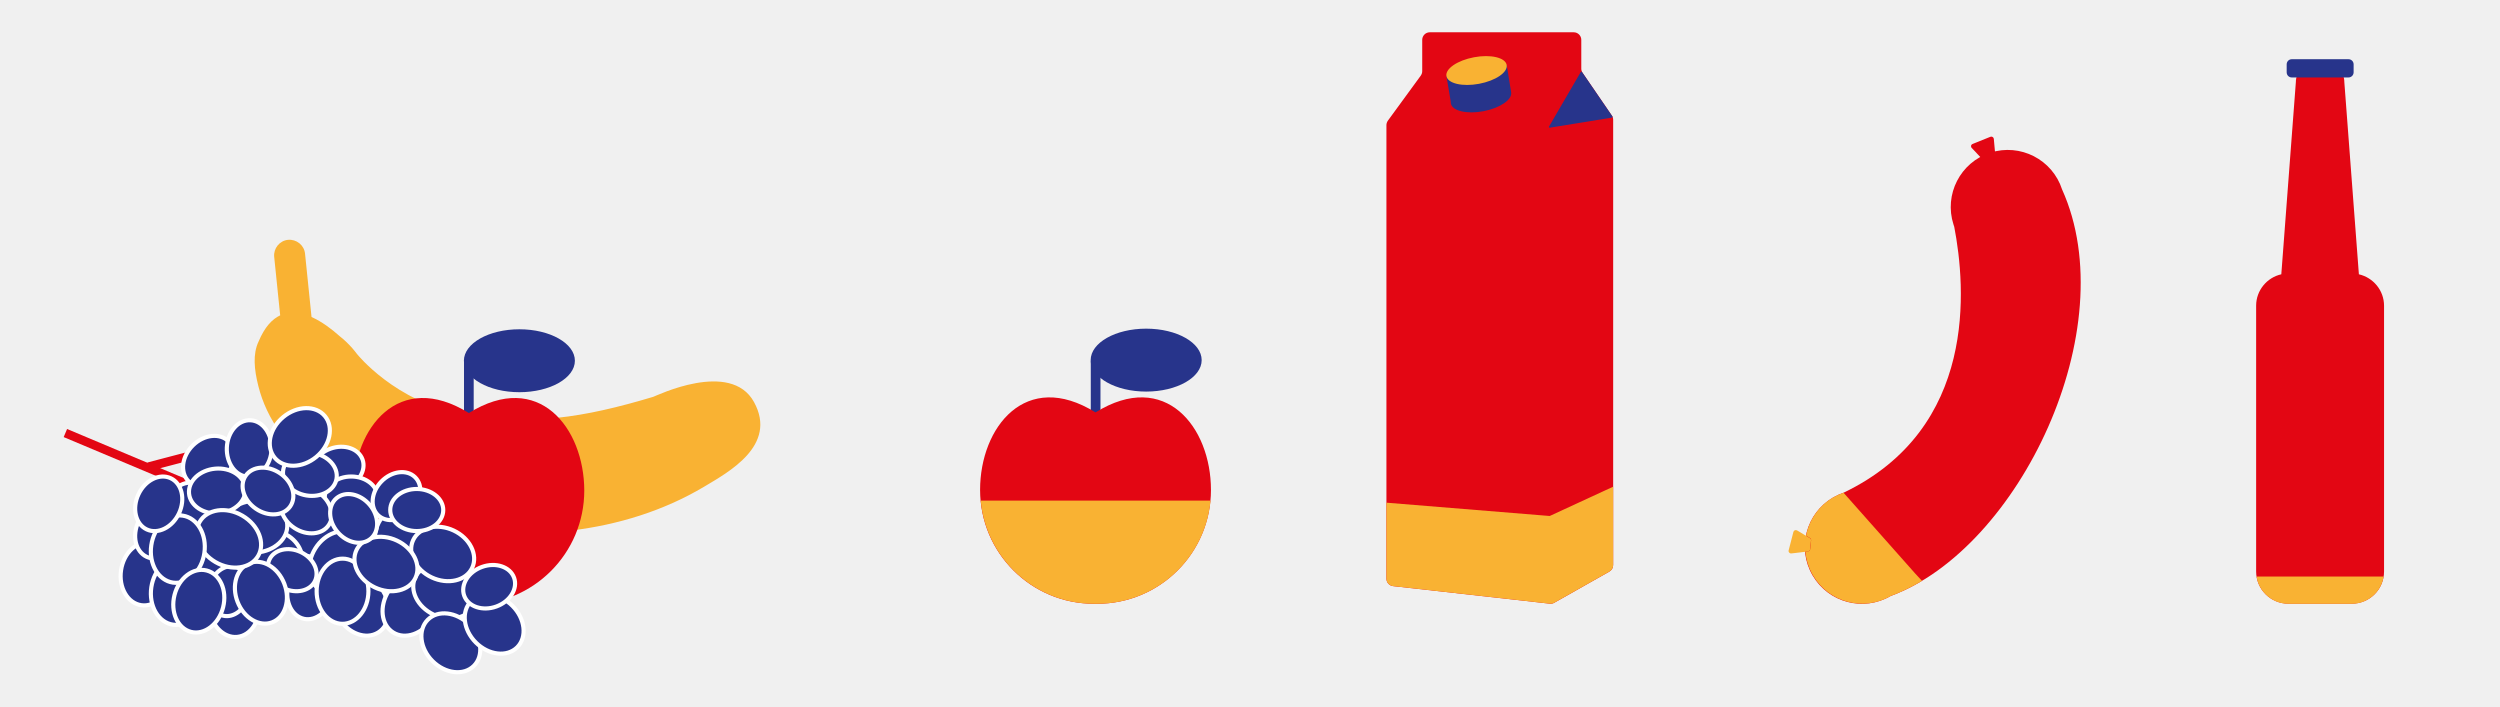
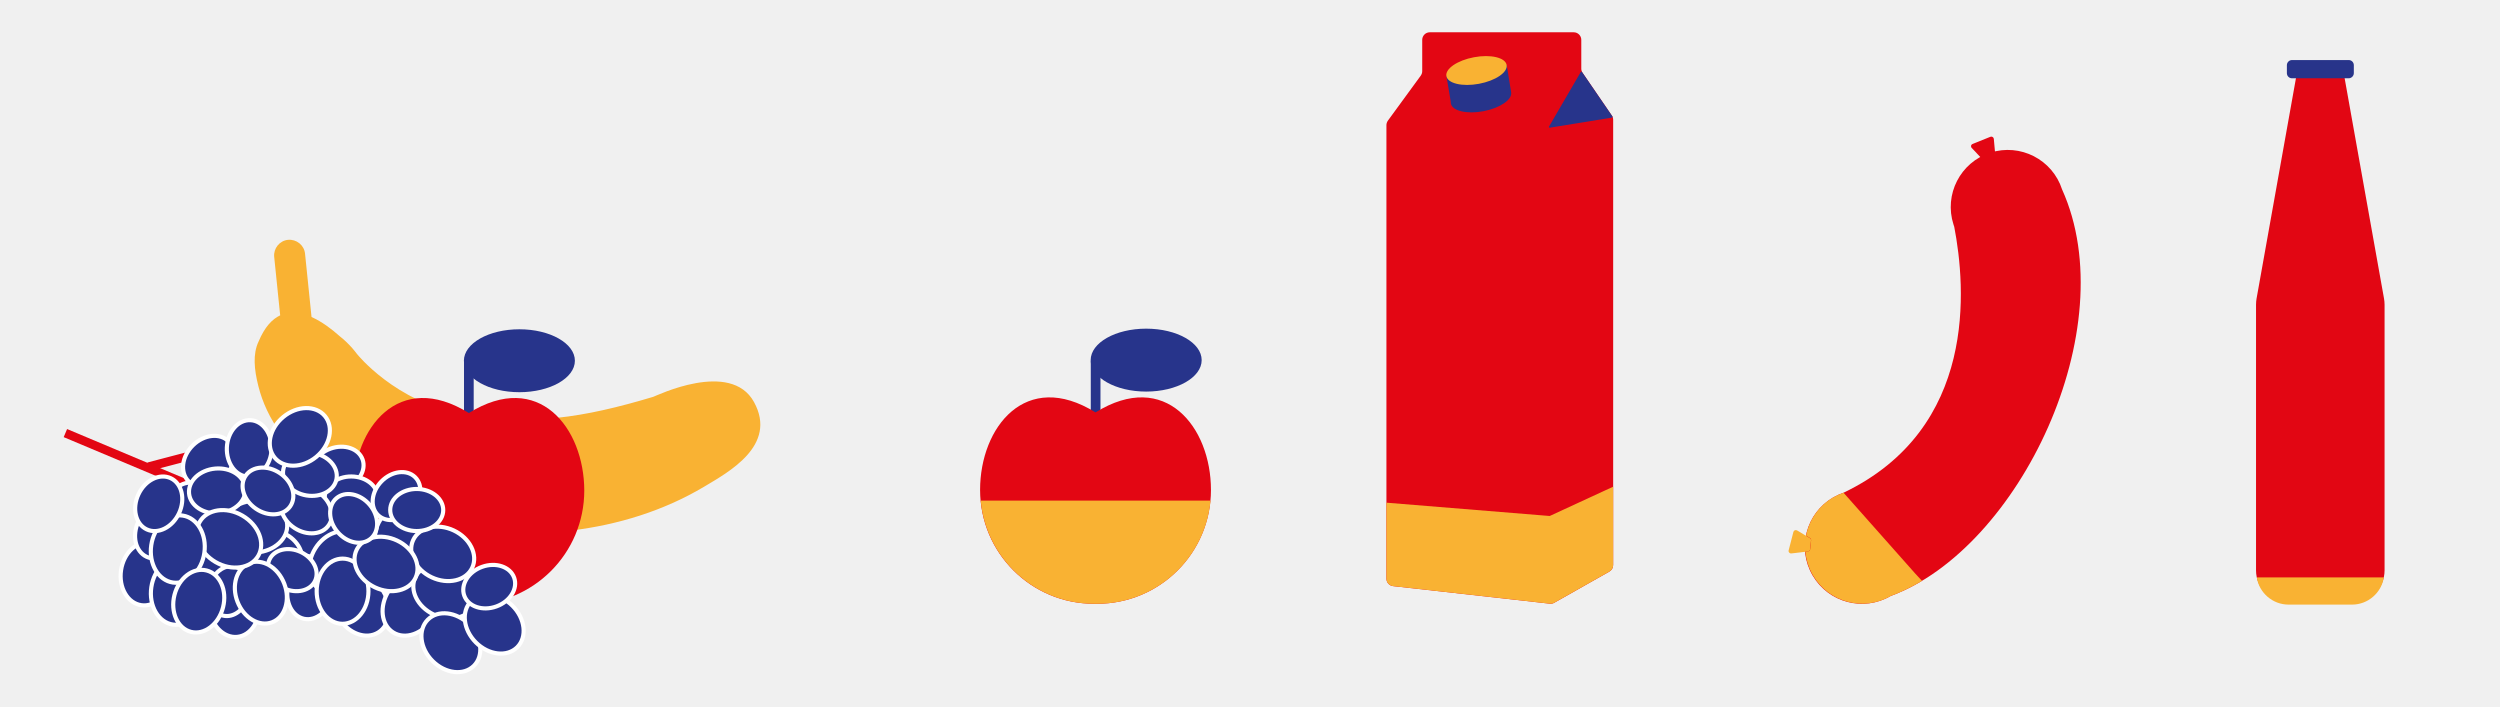
- <svg xmlns="http://www.w3.org/2000/svg" version="1.1" id="Herkunft" x="0px" y="0px" viewBox="0 0 2423.5 685.3" style="enable-background:new 0 0 2423.5 685.3;" xml:space="preserve">
-   <style type="text/css">
- 	.st0{fill:#F9B233;}
- 	.st1{fill:#27348B;}
- 	.st2{fill:#E30613;}
- 	.st3{fill:#27348B;stroke:#FFFFFF;stroke-width:4;stroke-miterlimit:10;}
- 	.st4{fill:#F39200;}
- </style>
-   <g id="Obstgruppe">
-     <path id="Banane" class="st0" d="M730.9,389.7c-22.7-41.2-94.8-5.9-97.7-5c-68,20.4-119.4,28.3-184.6,16.8   c-65.2-11.5-102.5-58.3-102.5-58.3c-1.4-1.9-3-3.8-4.6-5.7c-3.8-4.3-7.8-8.1-12.1-11.5c-7.7-6.9-17.3-14.2-27.4-18.7l-6.3-61.4   c-0.8-8.2-8.3-14.2-16.5-13.4c-8.2,0.8-14.2,8.3-13.4,16.5l5.8,56.7c-7.9,3.7-15.1,11.5-20.9,25.3c0,0,0,0,0,0   c-5.8,12.1-4.3,27.2-0.3,43.1c32.5,131,276,190.9,432.2,97.7C705.6,458,754.2,432,730.9,389.7z" />
-     <g id="Apfel">
-       <path class="st1" d="M455,402.1h-1c-2.3,0-4.2-1.9-4.2-4.2v-46.6c0-2.3,1.9-4.2,4.2-4.2h1c2.3,0,4.2,1.9,4.2,4.2v46.6    C459.2,400.2,457.3,402.1,455,402.1z" />
-       <ellipse class="st1" cx="503.5" cy="349.7" rx="53.8" ry="30.5" />
-       <path class="st2" d="M454.5,400.4c-67.6-42.1-111.9,14.4-111.9,75.1c0,61,49.4,110.4,110.4,110.4c0.5,0,1,0,1.5,0c0.5,0,1,0,1.5,0    c61,0,110.4-49.4,110.4-110.4C566.3,414.8,522.1,358.3,454.5,400.4z" />
-     </g>
-     <g id="Trauben">
-       <ellipse transform="matrix(9.623148e-02 0.9954 -0.9954 9.623148e-02 789.2612 304.4261)" class="st3" cx="227" cy="586.8" rx="30.7" ry="24.3" />
-       <path class="st2" d="M188.7,440.7L188.7,440.7c0.6,2.3-0.8,4.6-3,5.2l-39.3,10.3c-2.3,0.6-4.6-0.8-5.2-3v0c-0.6-2.3,0.8-4.6,3-5.2    l39.3-10.3C185.8,437.1,188.1,438.4,188.7,440.7z" />
-       <rect x="120.8" y="378.8" transform="matrix(0.3875 -0.9219 0.9219 0.3875 -334.2918 388.2868)" class="st2" width="8.5" height="133.9" />
-       <ellipse transform="matrix(-0.1458 0.9893 -0.9893 -0.1458 712.3504 497.5186)" class="st3" cx="141.4" cy="556.3" rx="30.7" ry="24.3" />
-       <ellipse transform="matrix(-0.2089 0.9779 -0.9779 -0.2089 923.6797 398.9785)" class="st3" cx="300.5" cy="573.1" rx="27.4" ry="21.7" />
-       <ellipse transform="matrix(-0.5227 -0.8525 0.8525 -0.5227 33.2098 1191.168)" class="st3" cx="350.1" cy="586.3" rx="31.6" ry="25.1" />
-       <ellipse transform="matrix(-0.9406 0.3394 -0.3394 -0.9406 789.1786 770.3228)" class="st3" cx="327.2" cy="454.2" rx="25.7" ry="20.4" />
-       <ellipse transform="matrix(-1 -5.128868e-03 5.128868e-03 -1 678.6356 966.3685)" class="st3" cx="340.6" cy="482.3" rx="25.7" ry="20.4" />
-       <ellipse transform="matrix(-0.9647 -0.2633 0.2633 -0.9647 458.798 1099.002)" class="st3" cx="303.1" cy="518.8" rx="26.2" ry="20.8" />
-       <ellipse transform="matrix(-0.8245 -0.5658 0.5658 -0.8245 186.0093 1131.565)" class="st3" cx="268.5" cy="536.9" rx="26.2" ry="20.8" />
-       <ellipse transform="matrix(-0.7109 0.7033 -0.7033 -0.7109 660.5366 622.9916)" class="st3" cx="202.2" cy="447.3" rx="27.4" ry="21.7" />
-       <ellipse transform="matrix(-0.9973 7.375007e-02 -7.375007e-02 -0.9973 530.7973 1001.498)" class="st3" cx="246.9" cy="510.5" rx="31.6" ry="25.1" />
-       <ellipse transform="matrix(0.2355 -0.9719 0.9719 0.2355 -378.885 616.1867)" class="st3" cx="202.2" cy="548.9" rx="24.4" ry="19.4" />
-       <ellipse transform="matrix(0.5337 -0.8457 0.8457 0.5337 -308.3437 530.6418)" class="st3" cx="327" cy="544.9" rx="31.6" ry="25.1" />
-       <ellipse transform="matrix(0.5337 -0.8457 0.8457 0.5337 -310.2435 609.9353)" class="st3" cx="397.9" cy="586.3" rx="31.6" ry="25.1" />
-       <ellipse transform="matrix(-0.7788 0.6273 -0.6273 -0.7788 1021.35 668.3383)" class="st3" cx="392.8" cy="514.3" rx="31.6" ry="25.1" />
-       <ellipse transform="matrix(-0.6986 0.7155 -0.7155 -0.6986 996.9366 541.9294)" class="st3" cx="384.3" cy="480.9" rx="25.7" ry="20.4" />
-       <ellipse transform="matrix(-0.9051 -0.4251 0.4251 -0.9051 577.7008 1275.118)" class="st3" cx="431.1" cy="573.1" rx="31.6" ry="25.1" />
-       <ellipse transform="matrix(-0.7071 -0.7071 0.7071 -0.7071 305.4544 1372.714)" class="st3" cx="437" cy="623.1" rx="31.6" ry="25.1" />
-       <ellipse transform="matrix(-0.7071 -0.7071 0.7071 -0.7071 389.8808 1371.685)" class="st3" cx="479" cy="605.1" rx="31.6" ry="25.1" />
-       <ellipse transform="matrix(-0.9051 -0.4251 0.4251 -0.9051 589.2651 1205.368)" class="st3" cx="429.1" cy="536.9" rx="31.6" ry="25.1" />
-       <ellipse transform="matrix(4.734129e-03 -1 1 4.734129e-03 -242.6299 902.4261)" class="st3" cx="332" cy="573.1" rx="31.6" ry="25.1" />
-       <ellipse transform="matrix(-0.9051 -0.4251 0.4251 -0.9051 480.3267 1200.611)" class="st3" cx="374.1" cy="546.7" rx="31.6" ry="25.1" />
-       <ellipse transform="matrix(-0.8374 -0.5465 0.5465 -0.8374 275.2234 1070.688)" class="st3" cx="296.8" cy="494.4" rx="26.2" ry="20.8" />
-       <ellipse transform="matrix(-0.8245 -0.5658 0.5658 -0.8245 232.8401 980.5653)" class="st3" cx="268.5" cy="454.2" rx="26.2" ry="20.8" />
-       <ellipse transform="matrix(-0.8245 -0.5658 0.5658 -0.8245 70.3298 1002.646)" class="st3" cx="190.6" cy="490.4" rx="26.2" ry="20.8" />
-       <ellipse transform="matrix(-0.9865 -0.1639 0.1639 -0.9865 521.5018 962.5052)" class="st3" cx="300.5" cy="459.7" rx="26.2" ry="20.8" />
-       <ellipse transform="matrix(-0.9051 -0.4251 0.4251 -0.9051 304.8521 1173.464)" class="st3" cx="283.4" cy="552.7" rx="24.4" ry="19.4" />
-       <ellipse transform="matrix(0.2355 -0.9719 0.9719 0.2355 -387.3352 653.8174)" class="st3" cx="221.9" cy="573.1" rx="24.4" ry="19.4" />
-       <ellipse transform="matrix(-0.9406 0.3394 -0.3394 -0.9406 1113.164 942.8779)" class="st3" cx="474.1" cy="568.8" rx="25.7" ry="20.4" />
-       <ellipse transform="matrix(-1 -5.128868e-03 5.128868e-03 -1 805.3557 990.8899)" class="st3" cx="403.9" cy="494.4" rx="25.7" ry="20.4" />
-       <ellipse transform="matrix(-0.4251 0.9051 -0.9051 -0.4251 685.3559 594.7051)" class="st3" cx="153.8" cy="515" rx="27.4" ry="21.7" />
-       <ellipse transform="matrix(-0.9961 8.813899e-02 -8.813899e-02 -0.9961 462.1775 931.5361)" class="st3" cx="210.5" cy="476" rx="27.4" ry="21.7" />
-       <ellipse transform="matrix(-4.217022e-02 0.9991 -0.9991 -4.217022e-02 686.17 211.7171)" class="st3" cx="241.6" cy="434.8" rx="27.4" ry="21.7" />
-       <ellipse transform="matrix(0.3588 0.9334 -0.9334 0.3588 698.4218 132.3862)" class="st3" cx="252.9" cy="574.5" rx="30.7" ry="24.3" />
-       <ellipse transform="matrix(-0.7705 0.6375 -0.6375 -0.7705 784.525 564.6199)" class="st3" cx="290.6" cy="423.5" rx="31.6" ry="25.1" />
-       <ellipse transform="matrix(0.1454 -0.9894 0.9894 0.1454 -419.6766 660.335)" class="st3" cx="172.4" cy="573.1" rx="32.8" ry="26" />
-       <ellipse transform="matrix(-0.8643 -0.5029 0.5029 -0.8643 151.0245 1085.39)" class="st3" cx="221.9" cy="522.3" rx="32.8" ry="26" />
-       <ellipse transform="matrix(0.1454 -0.9894 0.9894 0.1454 -379.3406 625.4944)" class="st3" cx="172.4" cy="532.3" rx="32.8" ry="26" />
-       <ellipse transform="matrix(-0.6488 -0.761 0.761 -0.6488 182.6834 1089.434)" class="st3" cx="342.7" cy="502.6" rx="25.7" ry="20.4" />
-       <ellipse transform="matrix(-0.2469 0.969 -0.969 -0.2469 804.9997 540.0481)" class="st3" cx="192.6" cy="582.8" rx="30.7" ry="24.3" />
-       <ellipse transform="matrix(-0.8245 -0.5658 0.5658 -0.8245 204.5786 1015.391)" class="st3" cx="259.7" cy="476" rx="26.2" ry="20.8" />
-       <ellipse transform="matrix(-0.4251 0.9051 -0.9051 -0.4251 661.2969 556.8246)" class="st3" cx="153.8" cy="488.4" rx="27.4" ry="21.7" />
+ <svg xmlns="http://www.w3.org/2000/svg" version="1.1" id="Herkunft" x="0px" y="0px" viewBox="510 61.6 2423.5 685.3" enable-background="new 510 61.6 2423.5 685.3" xml:space="preserve">
+   <g id="AlkoFreiGetraenke">
+     <path fill="#E20613" d="M2821.1,351.2l-38.2-213.7c-0.1-0.5-0.2-1-0.3-1.5l-0.1-0.3h0c-1.9-8.1-8.9-14.1-17-14.1h-0.2h-5.2h-0.5   h-0.6h-0.5h-5.4h-0.7v0c-7.9,0.4-14.4,6.2-16.3,14h0l-0.1,0.3c-0.1,0.5-0.2,1-0.3,1.5l-38.2,213.7c-0.3,1.8-0.5,3.8-0.5,5.7v257.7   c0,17.2,14,31.2,31.2,31.2h24.2h6.1h0.5h0.6h0.5h5.2h25.1c17.2,0,31.2-14,31.2-31.2V356.9C2821.6,355,2821.4,353.1,2821.1,351.2z" />
+     <g>
+       <path fill="#28348A" d="M2786.8,137.5h-54.9c-2.8,0-5-2.2-5-5v-7.7c0-2.7,2.2-5,5-5h54.9c2.8,0,5,2.2,5,5v7.7    C2791.8,135.2,2789.5,137.5,2786.8,137.5z" />
+       <g>
+         <path fill="#F9B233" d="M2697.7,621.3c2.3,14.9,15.3,26.4,30.8,26.4h30.3h1h30.3c15.5,0,28.5-11.5,30.8-26.4H2697.7z" />
+       </g>
    </g>
  </g>
  <g id="WurstFleisch">
    <g>
-       <path class="st2" d="M1999,183.7c-9.4-29.1-40.5-45-69.6-35.7c-29.1,9.4-45,40.5-35.7,69.6c1.3,4.1,0.7,2,0.7,2    c11.3,58.8,22.9,195.6-107.2,258c-3.4,1.2-6.8,2.7-10.1,4.6c-26.4,15.4-35.4,49.2-20,75.6s49.2,35.4,75.6,20    C1957.4,532,2059.8,318.4,1999,183.7" />
-       <path class="st2" d="M1911.4,143.4l11,11.7c0.8,0.8,2,1,3,0.4l7.5-4.3c0.8-0.5,1.3-1.4,1.2-2.3l-1.3-14.3c-0.2-1.6-1.8-2.6-3.3-2    l-17.1,6.9C1910.6,140.1,1910.2,142.2,1911.4,143.4z" />
-       <path class="st0" d="M1736.6,536.5l16-1.9c1.1-0.1,2-1,2.1-2.1l0.9-8.6c0.1-0.9-0.3-1.9-1.2-2.3l-12.3-7.4    c-1.4-0.8-3.2-0.1-3.6,1.5l-4.6,17.9C1733.5,535.2,1734.9,536.7,1736.6,536.5z" />
+       <path fill="#E30613" d="M2509,245.3c-9.4-29.1-40.5-45-69.6-35.7c-29.1,9.4-45,40.5-35.7,69.6c1.3,4.1,0.7,2,0.7,2    c11.3,58.8,22.9,195.6-107.2,258c-3.4,1.2-6.8,2.7-10.1,4.6c-26.4,15.4-35.4,49.2-20,75.6s49.2,35.4,75.6,20    C2467.4,593.6,2569.8,380,2509,245.3" />
+       <path fill="#E30613" d="M2421.4,205l11,11.7c0.8,0.8,2,1,3,0.4l7.5-4.3c0.8-0.5,1.3-1.4,1.2-2.3l-1.3-14.3c-0.2-1.6-1.8-2.6-3.3-2    l-17.1,6.9C2420.6,201.7,2420.2,203.8,2421.4,205z" />
+       <path fill="#F9B233" d="M2246.6,598.1l16-1.9c1.1-0.1,2-1,2.1-2.1l0.9-8.6c0.1-0.9-0.3-1.9-1.2-2.3l-12.3-7.4    c-1.4-0.8-3.2-0.1-3.6,1.5l-4.6,17.9C2243.5,596.8,2244.9,598.3,2246.6,598.1z" />
    </g>
    <g>
-       <path class="st4" d="M1934,148.9c0,0.5-0.1,0.9-0.3,1.3C1934,149.8,1934.1,149.3,1934,148.9l-0.2-2.1c0,0,0,0,0,0L1934,148.9z" />
-       <path class="st0" d="M1856.8,556.2l-69.7-78.6c-3.4,1.2-6.7,2.7-9.9,4.5c-14.3,8.3-23.5,22.1-26.4,37.2l3.7,2.2    c0.8,0.5,1.3,1.4,1.2,2.3l-0.9,8.6c-0.1,1.1-1,2-2.1,2.1l-2.6,0.3c0.7,7.8,3.1,15.6,7.3,22.9c15.4,26.4,49.2,35.4,75.6,20    c10.2-3.8,20.3-8.7,30.2-14.6L1856.8,556.2z" />
-     </g>
-   </g>
-   <g id="AlkoFreiGetraenke">
-     <path class="st2" d="M2286.7,265.9l-14.1-186.2c0-10.3-7.9-18.6-17.6-18.6h-5.4h-1h-5.4c-9.7,0-17.6,8.4-17.6,18.6l-14.1,186.2   c-13.9,3.1-24.4,15.6-24.4,30.4v257.7c0,17.2,14,31.2,31.2,31.2h30.3h1h30.3c17.2,0,31.2-14,31.2-31.2V296.4   C2311.1,281.5,2300.6,269.1,2286.7,265.9z" />
-     <path class="st1" d="M2276.6,75.1h-54.9c-2.8,0-5-2.2-5-5v-7.7c0-2.8,2.2-5,5-5h54.9c2.8,0,5,2.2,5,5v7.7   C2281.6,72.9,2279.3,75.1,2276.6,75.1z" />
-     <g>
-       <path class="st0" d="M2187.5,558.9c2.3,14.9,15.3,26.4,30.8,26.4h30.3h1h30.3c15.5,0,28.5-11.5,30.8-26.4H2187.5z" />
-       <rect x="2311.1" y="296.4" class="st4" width="0" height="257.7" />
+       <path fill="#F39200" d="M2444,210.5c0,0.5-0.1,0.9-0.3,1.3C2444,211.4,2444.1,210.9,2444,210.5l-0.2-2.1l0,0L2444,210.5z" />
+       <path fill="#F9B233" d="M2366.8,617.8l-69.7-78.6c-3.4,1.2-6.7,2.7-9.9,4.5c-14.3,8.3-23.5,22.1-26.4,37.2l3.7,2.2    c0.8,0.5,1.3,1.4,1.2,2.3l-0.9,8.6c-0.1,1.1-1,2-2.1,2.1l-2.6,0.3c0.7,7.8,3.1,15.6,7.3,22.9c15.4,26.4,49.2,35.4,75.6,20    c10.2-3.8,20.3-8.7,30.2-14.6L2366.8,617.8z" />
    </g>
  </g>
  <g id="Molkereiprodukte">
-     <path class="st2" d="M1344,121.3V561c0,3.7,2.8,6.8,6.5,7.2l151.8,17c1.5,0.2,3.1-0.1,4.4-0.9l53.4-30.2c2.3-1.3,3.7-3.7,3.7-6.3   V116.1c0-1.5-0.4-2.9-1.3-4.1l-28.3-41.3c-0.8-1.2-1.3-2.6-1.3-4.1v-28c0-4-3.3-7.3-7.3-7.3H1386c-4,0-7.3,3.3-7.3,7.3V69   c0,1.5-0.5,3-1.4,4.3l-31.9,43.7C1344.5,118.3,1344,119.8,1344,121.3z" />
-     <path class="st1" d="M1501.6,122.7l30.8-52.9c0.3-0.5,0.9-0.5,1.2,0l29.5,43.1c0.3,0.4,0,1-0.5,1.1l-60.3,9.8   C1501.7,123.9,1501.3,123.3,1501.6,122.7z" />
-     <path class="st1" d="M1464.9,89.4l-4.3-26.4l-58.4,10.9l4.2,24.8c-0.1,0.6,0,1.1,0.1,1.7c1.3,7.1,15.5,10.5,31.6,7.4   C1454.3,104.7,1466.2,96.5,1464.9,89.4z" />
-     <ellipse transform="matrix(0.983 -0.1835 0.1835 0.983 11.752 263.7985)" class="st0" cx="1431.4" cy="68.4" rx="29.7" ry="13.1" />
-     <path class="st0" d="M1344,487.3V561c0,3.7,2.8,6.8,6.5,7.2l151.8,17c1.5,0.2,3.1-0.1,4.4-0.9l53.4-30.2c2.3-1.3,3.7-3.7,3.7-6.3   v-76l-61.5,28.4L1344,487.3z" />
+     <path fill="#E30613" d="M1854,182.9v439.7c0,3.7,2.8,6.8,6.5,7.2l151.8,17c1.5,0.2,3.1-0.1,4.4-0.9l53.4-30.2   c2.3-1.3,3.7-3.7,3.7-6.3V177.7c0-1.5-0.4-2.9-1.3-4.1l-28.3-41.3c-0.8-1.2-1.3-2.6-1.3-4.1v-28c0-4-3.3-7.3-7.3-7.3H1896   c-4,0-7.3,3.3-7.3,7.3v30.4c0,1.5-0.5,3-1.4,4.3l-31.9,43.7C1854.5,179.9,1854,181.4,1854,182.9z" />
+     <path fill="#27348B" d="M2011.6,184.3l30.8-52.9c0.3-0.5,0.9-0.5,1.2,0l29.5,43.1c0.3,0.4,0,1-0.5,1.1l-60.3,9.8   C2011.7,185.5,2011.3,184.9,2011.6,184.3z" />
+     <path fill="#27348B" d="M1974.9,151l-4.3-26.4l-58.4,10.9l4.2,24.8c-0.1,0.6,0,1.1,0.1,1.7c1.3,7.1,15.5,10.5,31.6,7.4   C1964.3,166.3,1976.2,158.1,1974.9,151z" />
+     <ellipse transform="matrix(-0.1835 -0.983 0.983 -0.1835 2169.881 2062.192)" fill="#F9B233" cx="1941.4" cy="129.9" rx="13.1" ry="29.7" />
+     <path fill="#F9B233" d="M1854,548.9v73.7c0,3.7,2.8,6.8,6.5,7.2l151.8,17c1.5,0.2,3.1-0.1,4.4-0.9l53.4-30.2   c2.3-1.3,3.7-3.7,3.7-6.3v-76l-61.5,28.4L1854,548.9z" />
  </g>
  <g id="ObstGemuese">
-     <path class="st1" d="M1062.6,401.5h-1c-2.3,0-4.2-1.9-4.2-4.2v-46.6c0-2.3,1.9-4.2,4.2-4.2h1c2.3,0,4.2,1.9,4.2,4.2v46.6   C1066.8,399.6,1064.9,401.5,1062.6,401.5z" />
-     <ellipse class="st1" cx="1111.1" cy="349.1" rx="53.8" ry="30.5" />
-     <path class="st2" d="M1062,399.8c-67.6-42.1-111.9,14.4-111.9,75.1c0,61,49.4,110.4,110.4,110.4c0.5,0,1,0,1.5,0c0.5,0,1,0,1.5,0   c61,0,110.4-49.4,110.4-110.4C1173.9,414.2,1129.7,357.7,1062,399.8z" />
-     <path class="st0" d="M950.7,485.3c5.2,56.1,52.4,100,109.9,100c0.5,0,1,0,1.5,0c0.5,0,1,0,1.5,0c57.5,0,104.7-43.9,109.9-100H950.7   z" />
+     <path fill="#27348B" d="M1572.6,463.1h-1c-2.3,0-4.2-1.9-4.2-4.2v-46.6c0-2.3,1.9-4.2,4.2-4.2h1c2.3,0,4.2,1.9,4.2,4.2v46.6   C1576.8,461.2,1574.9,463.1,1572.6,463.1z" />
+     <ellipse fill="#27348B" cx="1621.1" cy="410.7" rx="53.8" ry="30.5" />
+     <path fill="#E30613" d="M1572,461.4c-67.6-42.1-111.9,14.4-111.9,75.1c0,61,49.4,110.4,110.4,110.4c0.5,0,1,0,1.5,0s1,0,1.5,0   c61,0,110.4-49.4,110.4-110.4C1683.9,475.8,1639.7,419.3,1572,461.4z" />
+     <path fill="#F9B233" d="M1460.7,546.9c5.2,56.1,52.4,100,109.9,100c0.5,0,1,0,1.5,0s1,0,1.5,0c57.5,0,104.7-43.9,109.9-100H1460.7z   " />
+   </g>
+   <g id="Obstgruppe">
+     <path id="Banane" fill="#F9B233" d="M1240.9,451.3c-22.7-41.2-94.8-5.9-97.7-5c-68,20.4-119.4,28.3-184.6,16.8   s-102.5-58.3-102.5-58.3c-1.4-1.9-3-3.8-4.6-5.7c-3.8-4.3-7.8-8.1-12.1-11.5c-7.7-6.9-17.3-14.2-27.4-18.7l-6.3-61.4   c-0.8-8.2-8.3-14.2-16.5-13.4c-8.2,0.8-14.2,8.3-13.4,16.5l5.8,56.7c-7.9,3.7-15.1,11.5-20.9,25.3l0,0c-5.8,12.1-4.3,27.2-0.3,43.1   c32.5,131,276,190.9,432.2,97.7C1215.6,519.6,1264.2,493.6,1240.9,451.3z" />
+     <g id="Apfel">
+       <path fill="#27348B" d="M965,463.7h-1c-2.3,0-4.2-1.9-4.2-4.2v-46.6c0-2.3,1.9-4.2,4.2-4.2h1c2.3,0,4.2,1.9,4.2,4.2v46.6    C969.2,461.8,967.3,463.7,965,463.7z" />
+       <ellipse fill="#27348B" cx="1013.5" cy="411.3" rx="53.8" ry="30.5" />
+       <path fill="#E30613" d="M964.5,462c-67.6-42.1-111.9,14.4-111.9,75.1c0,61,49.4,110.4,110.4,110.4c0.5,0,1,0,1.5,0s1,0,1.5,0    c61,0,110.4-49.4,110.4-110.4C1076.3,476.4,1032.1,419.9,964.5,462z" />
+     </g>
+     <g id="Trauben">
+       <ellipse transform="matrix(0.9954 -9.622756e-02 9.622756e-02 0.9954 -58.9757 73.9293)" fill="#27348B" stroke="#FFFFFF" stroke-width="4" stroke-miterlimit="10" cx="737" cy="648.4" rx="24.3" ry="30.7" />
+       <path fill="#E30613" d="M698.7,502.3L698.7,502.3c0.6,2.3-0.8,4.6-3,5.2l-39.3,10.3c-2.3,0.6-4.6-0.8-5.2-3l0,0    c-0.6-2.3,0.8-4.6,3-5.2l39.3-10.3C695.8,498.7,698.1,500,698.7,502.3z" />
+       <rect x="630.9" y="440.3" transform="matrix(-0.3875 0.9219 -0.9219 -0.3875 1348.865 118.391)" fill="#E30613" width="8.5" height="133.9" />
+       <ellipse transform="matrix(0.9893 0.1458 -0.1458 0.9893 97.0471 -88.3708)" fill="#27348B" stroke="#FFFFFF" stroke-width="4" stroke-miterlimit="10" cx="651.4" cy="617.9" rx="24.3" ry="30.7" />
+       <ellipse transform="matrix(0.9779 0.2089 -0.2089 0.9779 150.4736 -155.3094)" fill="#27348B" stroke="#FFFFFF" stroke-width="4" stroke-miterlimit="10" cx="810.5" cy="634.7" rx="21.7" ry="27.4" />
+       <ellipse transform="matrix(-0.8525 0.5227 -0.5227 -0.8525 1931.842 750.546)" fill="#27348B" stroke="#FFFFFF" stroke-width="4" stroke-miterlimit="10" cx="860" cy="647.8" rx="25.1" ry="31.6" />
+       <ellipse transform="matrix(0.3394 0.9406 -0.9406 0.3394 1038.191 -446.8765)" fill="#27348B" stroke="#FFFFFF" stroke-width="4" stroke-miterlimit="10" cx="837.3" cy="515.7" rx="20.4" ry="25.7" />
+       <ellipse transform="matrix(-5.128800e-03 1 -1 -5.128800e-03 1398.756 -303.8169)" fill="#27348B" stroke="#FFFFFF" stroke-width="4" stroke-miterlimit="10" cx="850.5" cy="543.9" rx="20.4" ry="25.7" />
+       <ellipse transform="matrix(-0.2633 0.9647 -0.9647 -0.2633 1586.866 -51.2398)" fill="#27348B" stroke="#FFFFFF" stroke-width="4" stroke-miterlimit="10" cx="813" cy="580.3" rx="20.8" ry="26.2" />
+       <ellipse transform="matrix(-0.5658 0.8245 -0.8245 -0.5658 1712.365 295.3914)" fill="#27348B" stroke="#FFFFFF" stroke-width="4" stroke-miterlimit="10" cx="778.4" cy="598.5" rx="20.8" ry="26.2" />
+       <ellipse transform="matrix(0.7033 0.7109 -0.7109 0.7033 573.0064 -355.3474)" fill="#27348B" stroke="#FFFFFF" stroke-width="4" stroke-miterlimit="10" cx="712.2" cy="508.8" rx="21.7" ry="27.4" />
+       <ellipse transform="matrix(7.374836e-02 0.9973 -0.9973 7.374836e-02 1271.691 -224.8932)" fill="#27348B" stroke="#FFFFFF" stroke-width="4" stroke-miterlimit="10" cx="756.9" cy="572.2" rx="25.1" ry="31.6" />
+       <ellipse transform="matrix(-0.9719 -0.2355 0.2355 -0.9719 1260.617 1371.56)" fill="#27348B" stroke="#FFFFFF" stroke-width="4" stroke-miterlimit="10" cx="712.2" cy="610.5" rx="19.4" ry="24.4" />
+       <ellipse transform="matrix(-0.8457 -0.5337 0.5337 -0.8457 1221.16 1566.067)" fill="#27348B" stroke="#FFFFFF" stroke-width="4" stroke-miterlimit="10" cx="837" cy="606.5" rx="25.1" ry="31.6" />
+       <ellipse transform="matrix(-0.8457 -0.5337 0.5337 -0.8457 1330.004 1680.397)" fill="#27348B" stroke="#FFFFFF" stroke-width="4" stroke-miterlimit="10" cx="907.9" cy="647.9" rx="25.1" ry="31.6" />
+       <ellipse transform="matrix(0.6273 0.7788 -0.7788 0.6273 784.8956 -488.5044)" fill="#27348B" stroke="#FFFFFF" stroke-width="4" stroke-miterlimit="10" cx="902.8" cy="575.8" rx="25.1" ry="31.6" />
+       <ellipse transform="matrix(0.7155 0.6986 -0.6986 0.7155 633.446 -470.4795)" fill="#27348B" stroke="#FFFFFF" stroke-width="4" stroke-miterlimit="10" cx="894.4" cy="542.5" rx="20.4" ry="25.7" />
+       <ellipse transform="matrix(-0.4251 0.9051 -0.9051 -0.4251 1915.735 52.6842)" fill="#27348B" stroke="#FFFFFF" stroke-width="4" stroke-miterlimit="10" cx="941.1" cy="634.7" rx="25.1" ry="31.6" />
+       <ellipse transform="matrix(-0.7071 0.7071 -0.7071 -0.7071 2100.856 499.1724)" fill="#27348B" stroke="#FFFFFF" stroke-width="4" stroke-miterlimit="10" cx="947" cy="684.7" rx="25.1" ry="31.6" />
+       <ellipse transform="matrix(-0.7071 0.7071 -0.7071 -0.7071 2159.827 438.746)" fill="#27348B" stroke="#FFFFFF" stroke-width="4" stroke-miterlimit="10" cx="989" cy="666.7" rx="25.1" ry="31.6" />
+       <ellipse transform="matrix(-0.4251 0.9051 -0.9051 -0.4251 1880.158 3.0103)" fill="#27348B" stroke="#FFFFFF" stroke-width="4" stroke-miterlimit="10" cx="939.1" cy="598.6" rx="25.1" ry="31.6" />
+       <ellipse transform="matrix(-1 -4.734076e-03 4.734076e-03 -1 1681.07 1273.398)" fill="#27348B" stroke="#FFFFFF" stroke-width="4" stroke-miterlimit="10" cx="842" cy="634.7" rx="25.1" ry="31.6" />
+       <ellipse transform="matrix(-0.4251 0.9051 -0.9051 -0.4251 1810.616 66.6852)" fill="#27348B" stroke="#FFFFFF" stroke-width="4" stroke-miterlimit="10" cx="884.1" cy="608.3" rx="25.1" ry="31.6" />
+       <ellipse transform="matrix(-0.5465 0.8374 -0.8374 -0.5465 1713.507 184.2319)" fill="#27348B" stroke="#FFFFFF" stroke-width="4" stroke-miterlimit="10" cx="806.9" cy="556" rx="20.8" ry="26.2" />
+       <ellipse transform="matrix(-0.5658 0.8245 -0.8245 -0.5658 1644.144 165.6873)" fill="#27348B" stroke="#FFFFFF" stroke-width="4" stroke-miterlimit="10" cx="778.4" cy="515.7" rx="20.8" ry="26.2" />
+       <ellipse transform="matrix(-0.5658 0.8245 -0.8245 -0.5658 1552.262 286.6905)" fill="#27348B" stroke="#FFFFFF" stroke-width="4" stroke-miterlimit="10" cx="700.6" cy="552" rx="20.8" ry="26.2" />
+       <ellipse transform="matrix(-0.1639 0.9865 -0.9865 -0.1639 1457.505 -192.6716)" fill="#27348B" stroke="#FFFFFF" stroke-width="4" stroke-miterlimit="10" cx="810.4" cy="521.3" rx="20.8" ry="26.2" />
+       <ellipse transform="matrix(-0.4251 0.9051 -0.9051 -0.4251 1686.582 157.4213)" fill="#27348B" stroke="#FFFFFF" stroke-width="4" stroke-miterlimit="10" cx="793.3" cy="614.3" rx="19.4" ry="24.4" />
+       <ellipse transform="matrix(-0.9719 -0.2355 0.2355 -0.9719 1293.786 1423.888)" fill="#27348B" stroke="#FFFFFF" stroke-width="4" stroke-miterlimit="10" cx="731.9" cy="634.7" rx="19.4" ry="24.4" />
+       <ellipse transform="matrix(0.3394 0.9406 -0.9406 0.3394 1243.058 -509.3543)" fill="#27348B" stroke="#FFFFFF" stroke-width="4" stroke-miterlimit="10" cx="984.2" cy="630.3" rx="20.4" ry="25.7" />
+       <ellipse transform="matrix(-5.128800e-03 1 -1 -5.128800e-03 1474.66 -355.1395)" fill="#27348B" stroke="#FFFFFF" stroke-width="4" stroke-miterlimit="10" cx="914" cy="556" rx="20.4" ry="25.7" />
+       <ellipse transform="matrix(0.9051 0.4251 -0.4251 0.9051 308.077 -227.5211)" fill="#27348B" stroke="#FFFFFF" stroke-width="4" stroke-miterlimit="10" cx="663.8" cy="576.6" rx="21.7" ry="27.4" />
+       <ellipse transform="matrix(8.813971e-02 0.9961 -0.9961 8.813971e-02 1192.459 -227.6008)" fill="#27348B" stroke="#FFFFFF" stroke-width="4" stroke-miterlimit="10" cx="720.5" cy="537.5" rx="21.7" ry="27.4" />
+       <ellipse transform="matrix(0.9991 4.217066e-02 -4.217066e-02 0.9991 21.5993 -31.2528)" fill="#27348B" stroke="#FFFFFF" stroke-width="4" stroke-miterlimit="10" cx="751.6" cy="496.3" rx="21.7" ry="27.4" />
+       <ellipse transform="matrix(0.9334 -0.3588 0.3588 0.9334 -177.4503 316.1)" fill="#27348B" stroke="#FFFFFF" stroke-width="4" stroke-miterlimit="10" cx="762.9" cy="636.1" rx="24.3" ry="30.7" />
+       <ellipse transform="matrix(0.6375 0.7705 -0.7705 0.6375 664.0368 -440.9915)" fill="#27348B" stroke="#FFFFFF" stroke-width="4" stroke-miterlimit="10" cx="800.6" cy="485.1" rx="25.1" ry="31.6" />
+       <ellipse transform="matrix(-0.9894 -0.1454 0.1454 -0.9894 1265.302 1361.799)" fill="#27348B" stroke="#FFFFFF" stroke-width="4" stroke-miterlimit="10" cx="682.4" cy="634.7" rx="26" ry="32.8" />
+       <ellipse transform="matrix(-0.5029 0.8643 -0.8643 -0.5029 1604.709 245.0125)" fill="#27348B" stroke="#FFFFFF" stroke-width="4" stroke-miterlimit="10" cx="731.9" cy="583.9" rx="26" ry="32.8" />
+       <ellipse transform="matrix(-0.9894 -0.1454 0.1454 -0.9894 1271.168 1280.681)" fill="#27348B" stroke="#FFFFFF" stroke-width="4" stroke-miterlimit="10" cx="682.4" cy="593.9" rx="26" ry="32.8" />
+       <ellipse transform="matrix(-0.761 0.6488 -0.6488 -0.761 1867.784 440.1147)" fill="#27348B" stroke="#FFFFFF" stroke-width="4" stroke-miterlimit="10" cx="852.8" cy="564.1" rx="20.4" ry="25.7" />
+       <ellipse transform="matrix(0.969 0.2469 -0.2469 0.969 180.8545 -153.5567)" fill="#27348B" stroke="#FFFFFF" stroke-width="4" stroke-miterlimit="10" cx="702.7" cy="644.4" rx="24.3" ry="30.7" />
+       <ellipse transform="matrix(-0.5658 0.8245 -0.8245 -0.5658 1648.566 207.0204)" fill="#27348B" stroke="#FFFFFF" stroke-width="4" stroke-miterlimit="10" cx="769.8" cy="537.6" rx="20.8" ry="26.2" />
+       <ellipse transform="matrix(0.9051 0.4251 -0.4251 0.9051 296.782 -230.0489)" fill="#27348B" stroke="#FFFFFF" stroke-width="4" stroke-miterlimit="10" cx="663.9" cy="550" rx="21.7" ry="27.4" />
+     </g>
  </g>
</svg>
